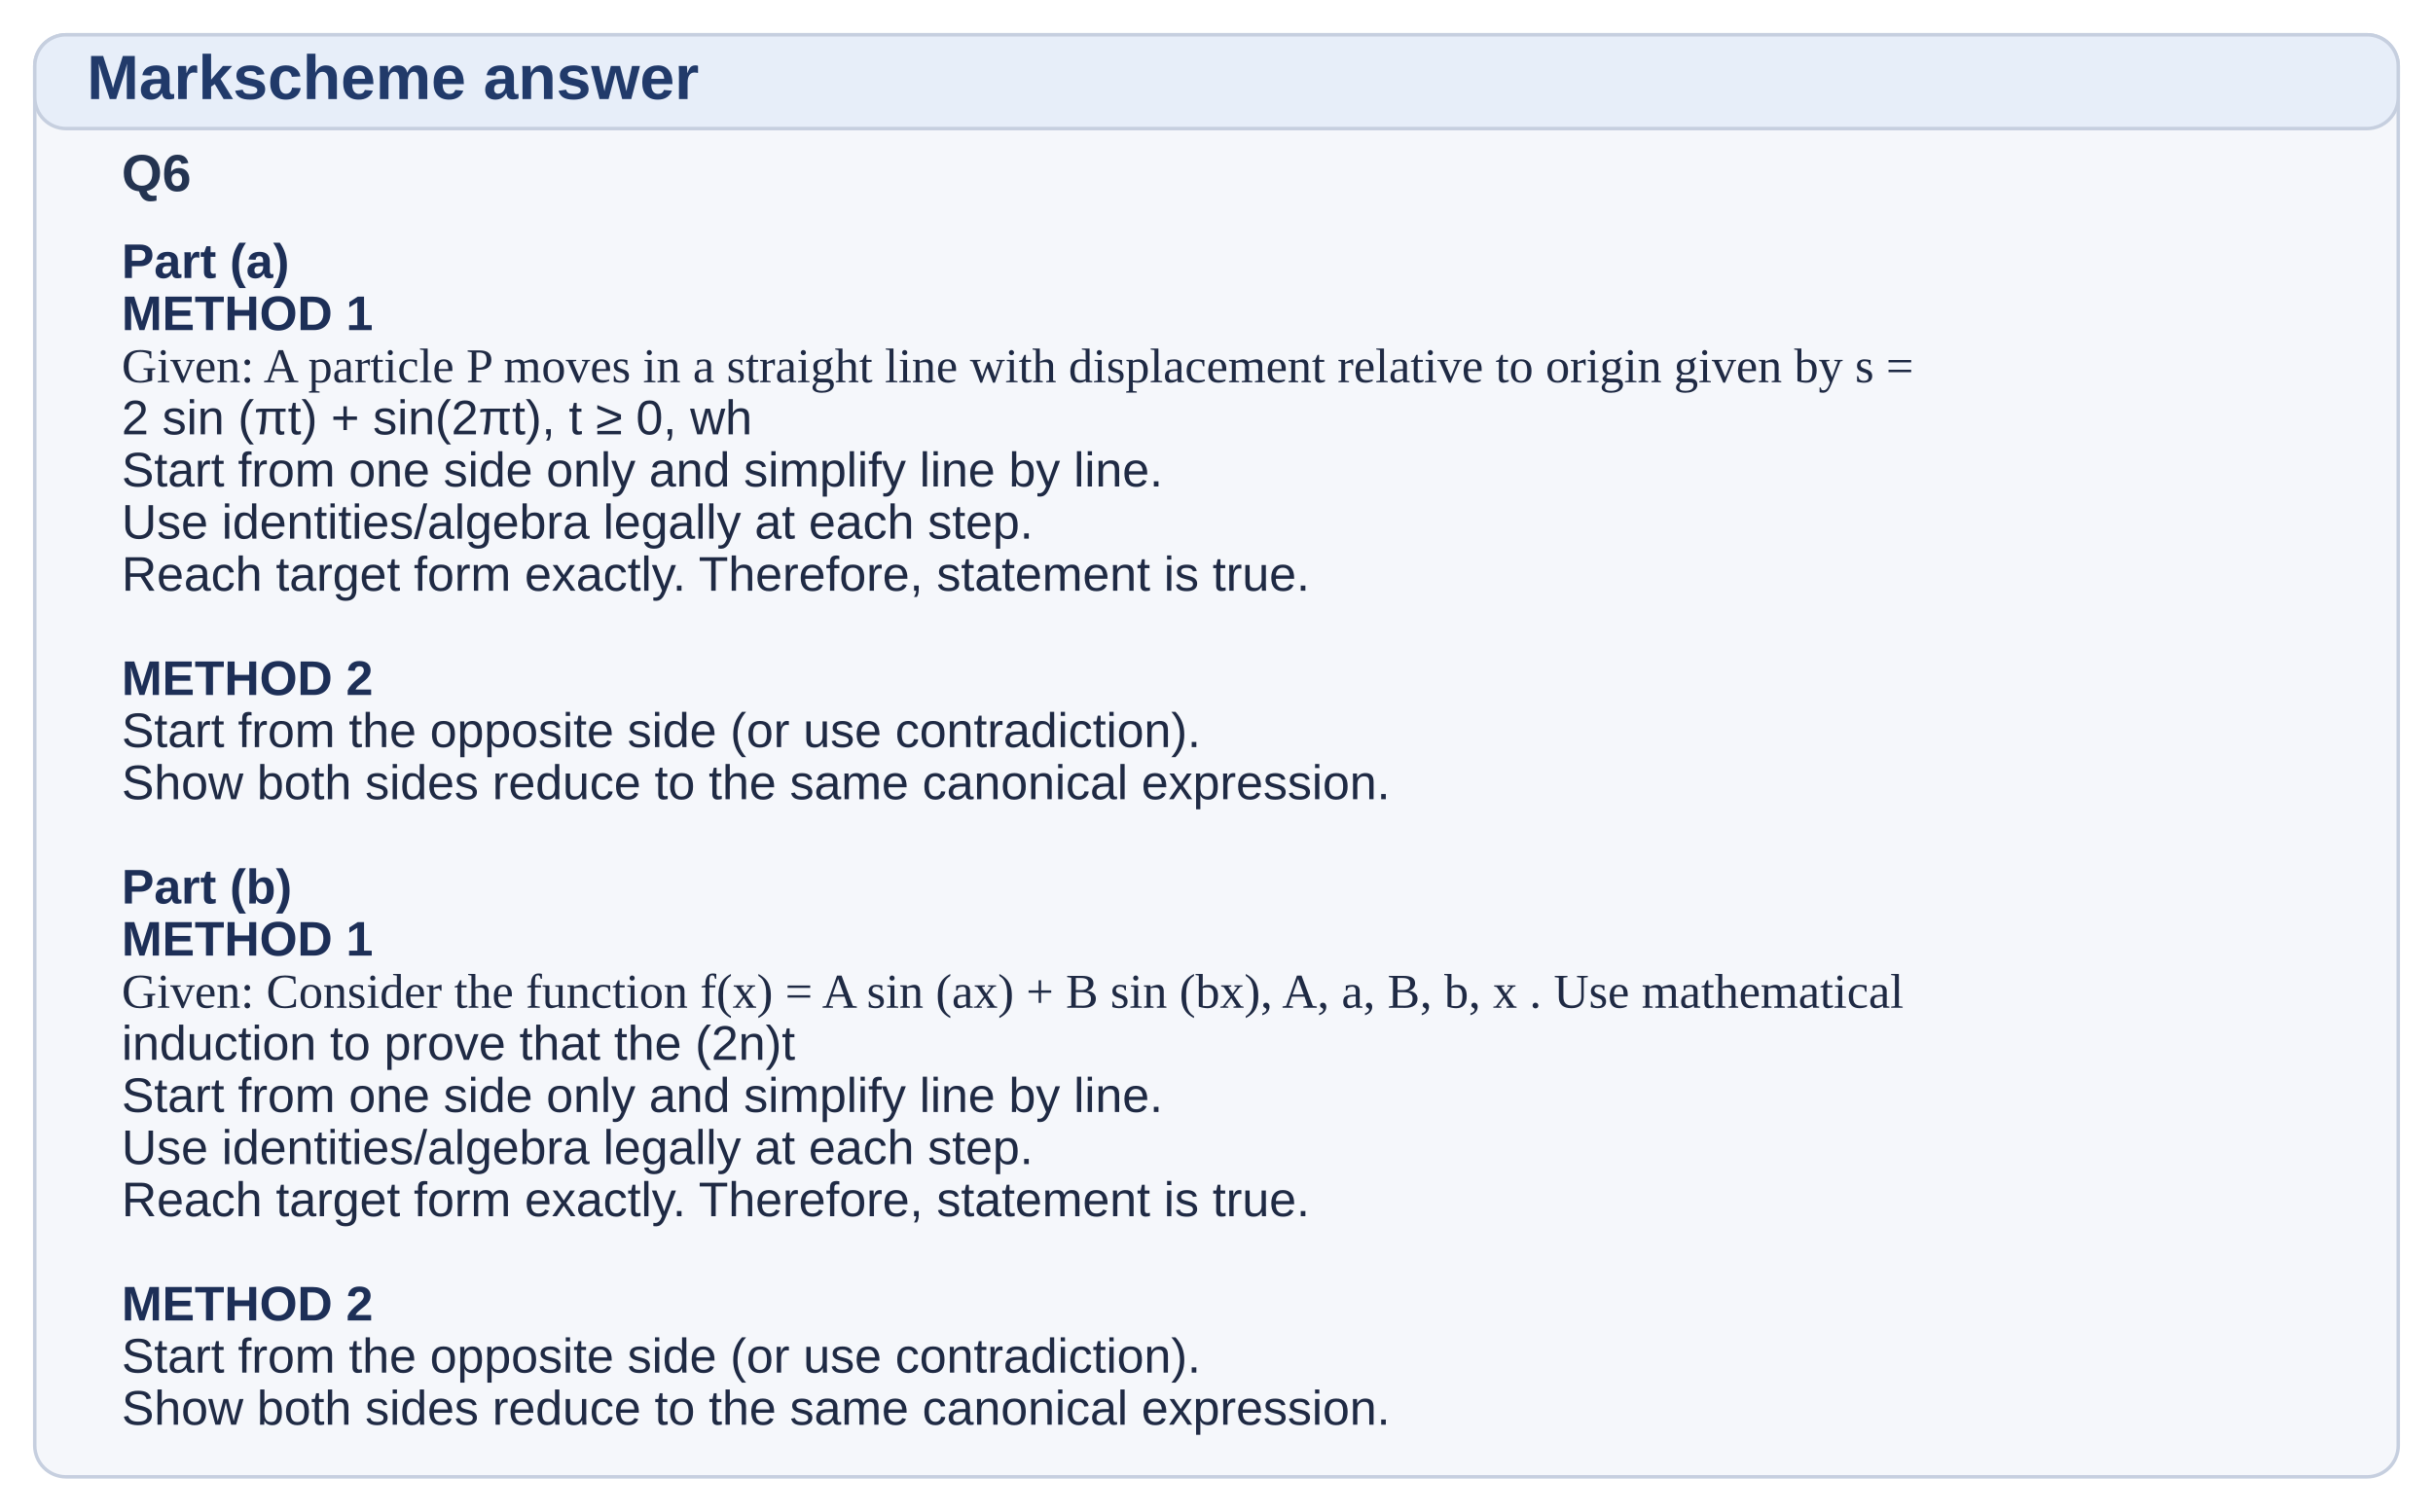
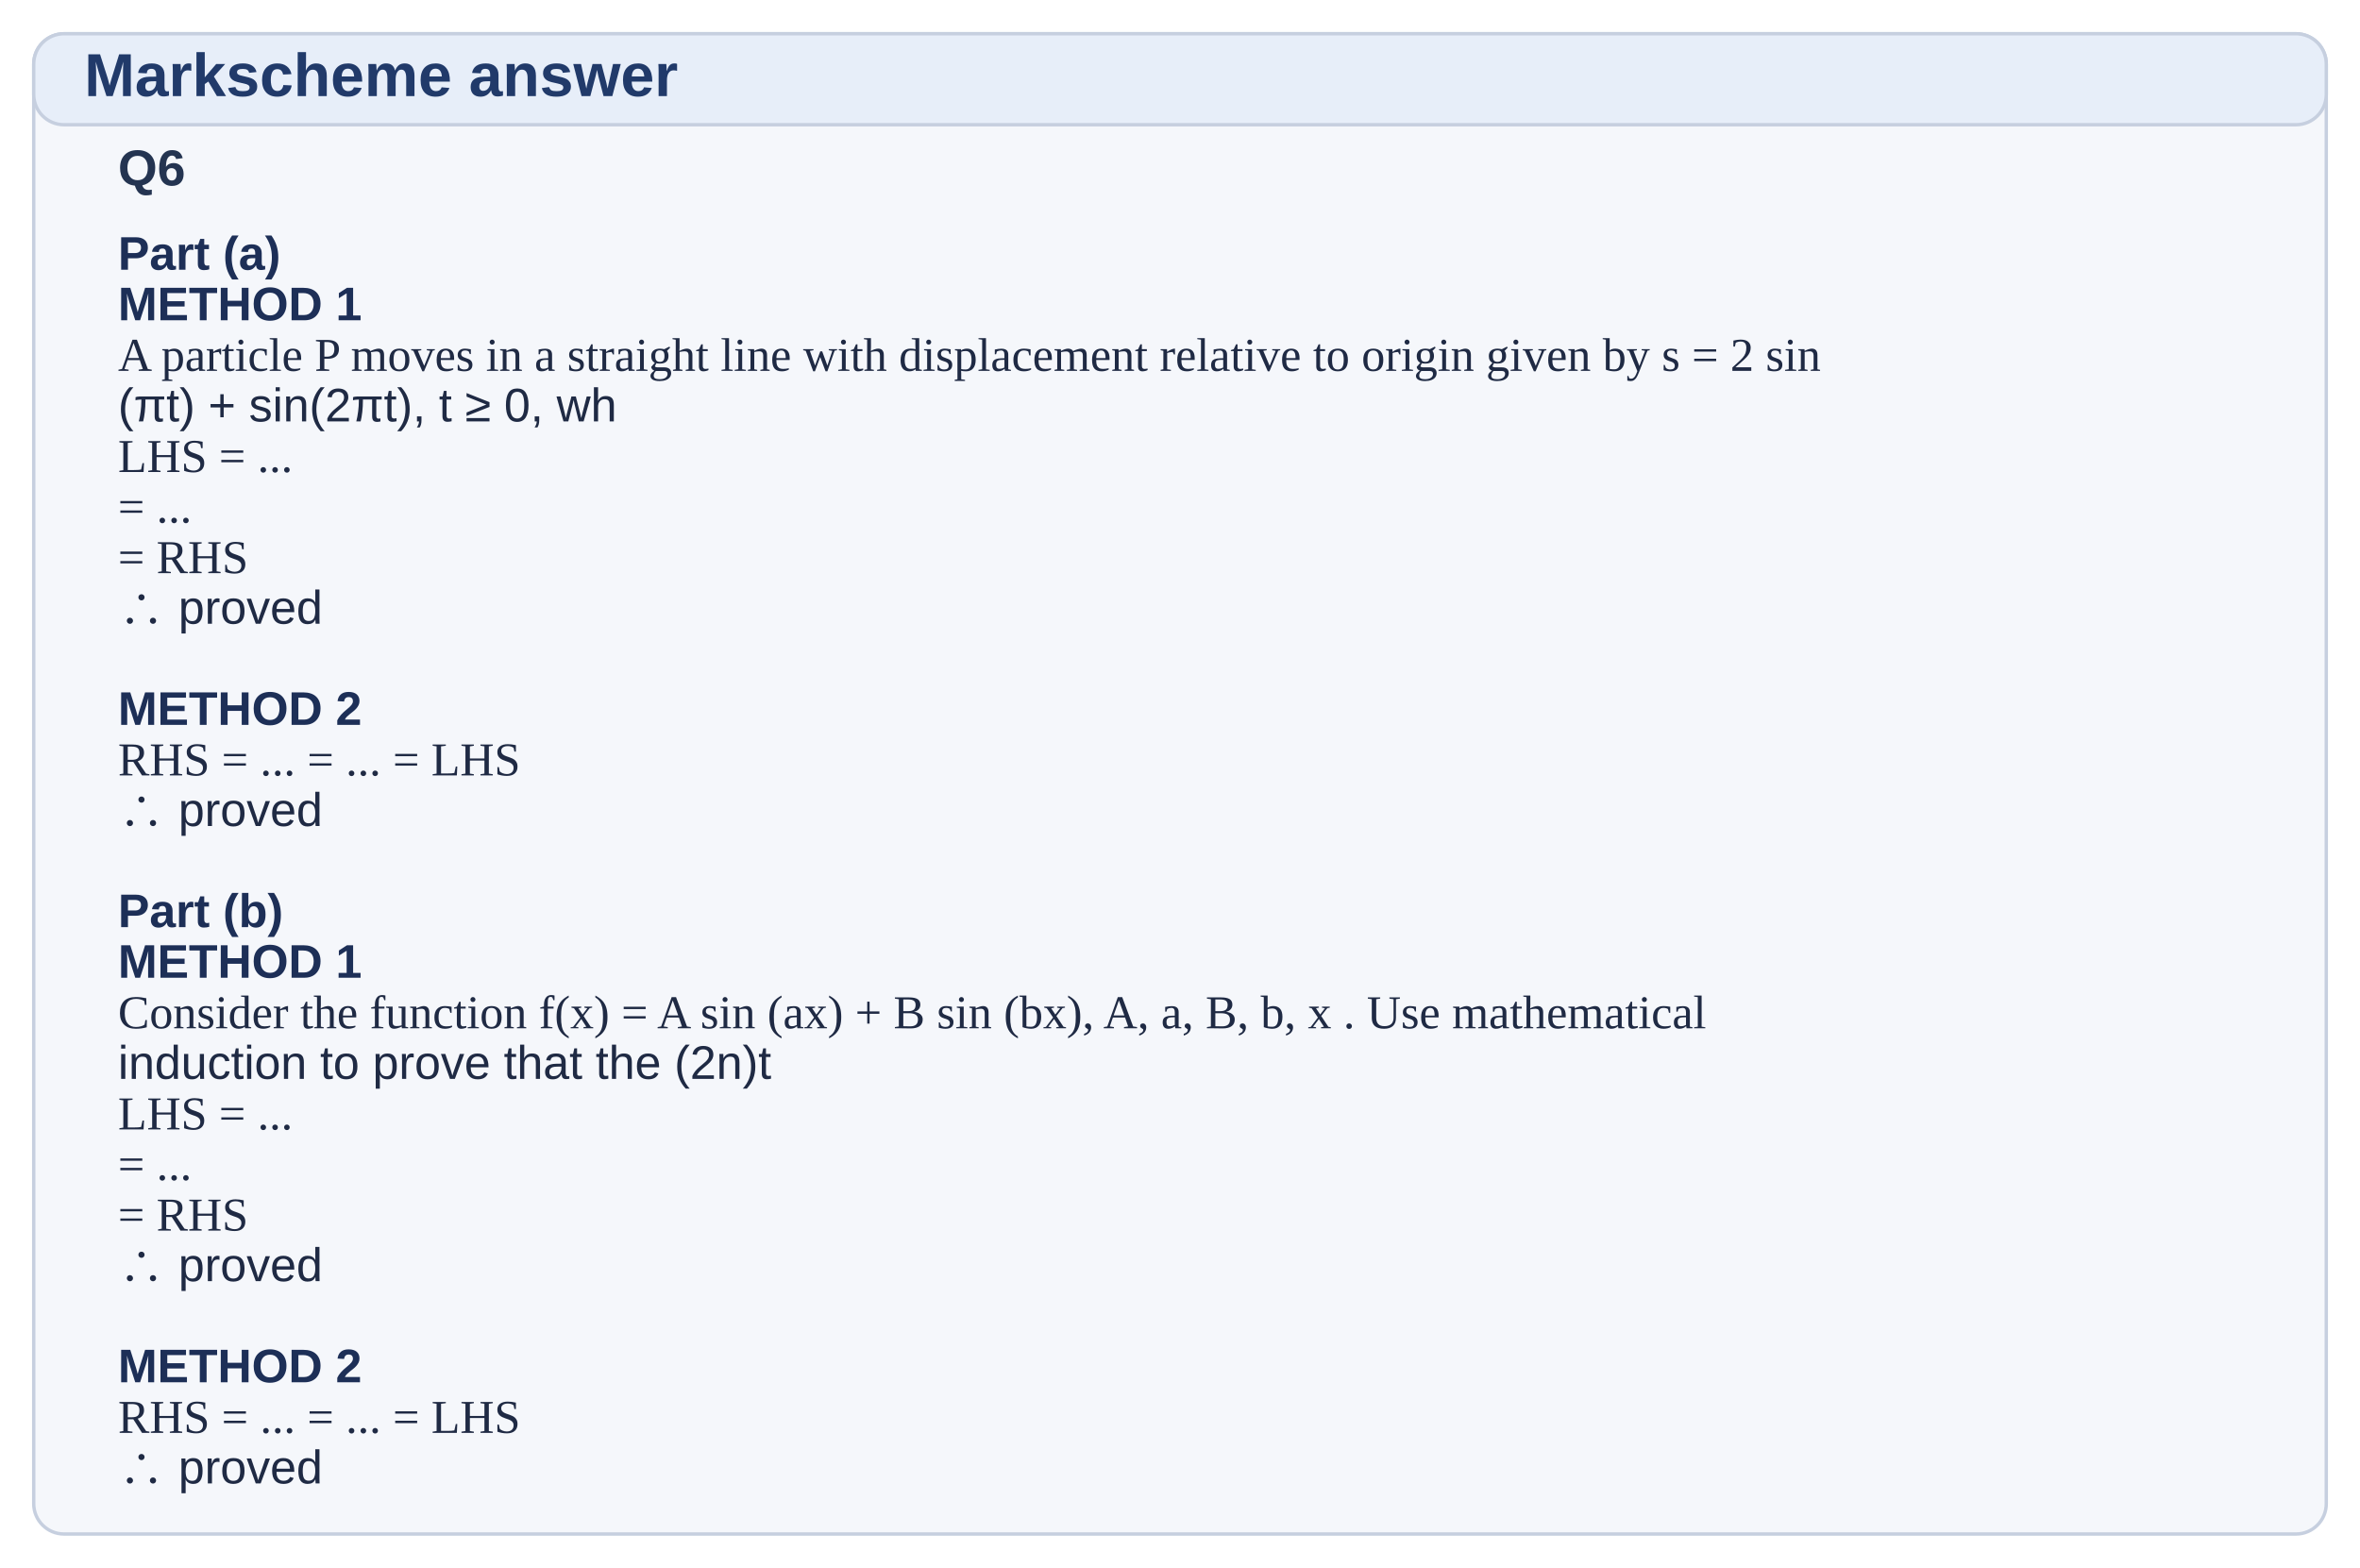
- <svg xmlns="http://www.w3.org/2000/svg" width="1400" height="870" viewBox="0 0 1400 870">
-   <rect x="20" y="20" width="1360" height="830" rx="18" ry="18" fill="#f5f7fb" stroke="#c6cfdf" stroke-width="2" />
+ <svg xmlns="http://www.w3.org/2000/svg" width="1400" height="930" viewBox="0 0 1400 930">
+   <rect x="20" y="20" width="1360" height="890" rx="18" ry="18" fill="#f5f7fb" stroke="#c6cfdf" stroke-width="2" />
  <rect x="20" y="20" width="1360" height="54" rx="18" ry="18" fill="#e7eef9" stroke="#c6cfdf" stroke-width="2" />
  <text x="50" y="57" font-family="Arial, Helvetica, sans-serif" font-size="36" font-weight="700" fill="#213a6a">Markscheme answer</text>
  <text x="70" y="110" font-family="Arial, Helvetica, sans-serif" font-size="30" font-weight="700" fill="#243451">Q6</text>
  <text x="70" y="160" font-family="Arial, Helvetica, sans-serif" font-size="28" font-weight="700" fill="#1d2f57">Part (a)</text>
  <text x="70" y="190" font-family="Arial, Helvetica, sans-serif" font-size="28" font-weight="700" fill="#1d2f57">METHOD 1</text>
-   <text x="70" y="220" font-family="Cambria Math, STIX Two Math, Times New Roman, serif" font-size="28" font-weight="500" fill="#1f2a44">Given: A particle P moves in a straight line with displacement relative to origin given by s =</text>
-   <text x="70" y="250" font-family="Arial, Helvetica, sans-serif" font-size="28" font-weight="500" fill="#1f2a44">2 sin (πt) + sin(2πt), t ≥ 0, wh</text>
-   <text x="70" y="280" font-family="Arial, Helvetica, sans-serif" font-size="28" font-weight="500" fill="#1f2a44">Start from one side only and simplify line by line.</text>
-   <text x="70" y="310" font-family="Arial, Helvetica, sans-serif" font-size="28" font-weight="500" fill="#1f2a44">Use identities/algebra legally at each step.</text>
-   <text x="70" y="340" font-family="Arial, Helvetica, sans-serif" font-size="28" font-weight="500" fill="#1f2a44">Reach target form exactly. Therefore, statement is true.</text>
-   <text x="70" y="370" font-family="Arial, Helvetica, sans-serif" font-size="28" font-weight="500" fill="#1f2a44"> </text>
-   <text x="70" y="400" font-family="Arial, Helvetica, sans-serif" font-size="28" font-weight="700" fill="#1d2f57">METHOD 2</text>
-   <text x="70" y="430" font-family="Arial, Helvetica, sans-serif" font-size="28" font-weight="500" fill="#1f2a44">Start from the opposite side (or use contradiction).</text>
-   <text x="70" y="460" font-family="Arial, Helvetica, sans-serif" font-size="28" font-weight="500" fill="#1f2a44">Show both sides reduce to the same canonical expression.</text>
-   <text x="70" y="490" font-family="Arial, Helvetica, sans-serif" font-size="28" font-weight="500" fill="#1f2a44"> </text>
-   <text x="70" y="520" font-family="Arial, Helvetica, sans-serif" font-size="28" font-weight="700" fill="#1d2f57">Part (b)</text>
-   <text x="70" y="550" font-family="Arial, Helvetica, sans-serif" font-size="28" font-weight="700" fill="#1d2f57">METHOD 1</text>
-   <text x="70" y="580" font-family="Cambria Math, STIX Two Math, Times New Roman, serif" font-size="28" font-weight="500" fill="#1f2a44">Given: Consider the function f(x) = A sin (ax) + B sin (bx), A, a, B, b, x . Use mathematical</text>
-   <text x="70" y="610" font-family="Arial, Helvetica, sans-serif" font-size="28" font-weight="500" fill="#1f2a44">induction to prove that the (2n)t</text>
-   <text x="70" y="640" font-family="Arial, Helvetica, sans-serif" font-size="28" font-weight="500" fill="#1f2a44">Start from one side only and simplify line by line.</text>
-   <text x="70" y="670" font-family="Arial, Helvetica, sans-serif" font-size="28" font-weight="500" fill="#1f2a44">Use identities/algebra legally at each step.</text>
-   <text x="70" y="700" font-family="Arial, Helvetica, sans-serif" font-size="28" font-weight="500" fill="#1f2a44">Reach target form exactly. Therefore, statement is true.</text>
-   <text x="70" y="730" font-family="Arial, Helvetica, sans-serif" font-size="28" font-weight="500" fill="#1f2a44"> </text>
-   <text x="70" y="760" font-family="Arial, Helvetica, sans-serif" font-size="28" font-weight="700" fill="#1d2f57">METHOD 2</text>
-   <text x="70" y="790" font-family="Arial, Helvetica, sans-serif" font-size="28" font-weight="500" fill="#1f2a44">Start from the opposite side (or use contradiction).</text>
-   <text x="70" y="820" font-family="Arial, Helvetica, sans-serif" font-size="28" font-weight="500" fill="#1f2a44">Show both sides reduce to the same canonical expression.</text>
+   <text x="70" y="220" font-family="Cambria Math, STIX Two Math, Times New Roman, serif" font-size="28" font-weight="500" fill="#1f2a44">A particle P moves in a straight line with displacement relative to origin given by s = 2 sin</text>
+   <text x="70" y="250" font-family="Arial, Helvetica, sans-serif" font-size="28" font-weight="500" fill="#1f2a44">(πt) + sin(2πt), t ≥ 0, wh</text>
+   <text x="70" y="280" font-family="Cambria Math, STIX Two Math, Times New Roman, serif" font-size="28" font-weight="500" fill="#1f2a44">LHS = ...</text>
+   <text x="70" y="310" font-family="Cambria Math, STIX Two Math, Times New Roman, serif" font-size="28" font-weight="500" fill="#1f2a44">= ...</text>
+   <text x="70" y="340" font-family="Cambria Math, STIX Two Math, Times New Roman, serif" font-size="28" font-weight="500" fill="#1f2a44">= RHS</text>
+   <text x="70" y="370" font-family="Arial, Helvetica, sans-serif" font-size="28" font-weight="500" fill="#1f2a44">∴ proved</text>
+   <text x="70" y="400" font-family="Arial, Helvetica, sans-serif" font-size="28" font-weight="500" fill="#1f2a44"> </text>
+   <text x="70" y="430" font-family="Arial, Helvetica, sans-serif" font-size="28" font-weight="700" fill="#1d2f57">METHOD 2</text>
+   <text x="70" y="460" font-family="Cambria Math, STIX Two Math, Times New Roman, serif" font-size="28" font-weight="500" fill="#1f2a44">RHS = ... = ... = LHS</text>
+   <text x="70" y="490" font-family="Arial, Helvetica, sans-serif" font-size="28" font-weight="500" fill="#1f2a44">∴ proved</text>
+   <text x="70" y="520" font-family="Arial, Helvetica, sans-serif" font-size="28" font-weight="500" fill="#1f2a44"> </text>
+   <text x="70" y="550" font-family="Arial, Helvetica, sans-serif" font-size="28" font-weight="700" fill="#1d2f57">Part (b)</text>
+   <text x="70" y="580" font-family="Arial, Helvetica, sans-serif" font-size="28" font-weight="700" fill="#1d2f57">METHOD 1</text>
+   <text x="70" y="610" font-family="Cambria Math, STIX Two Math, Times New Roman, serif" font-size="28" font-weight="500" fill="#1f2a44">Consider the function f(x) = A sin (ax) + B sin (bx), A, a, B, b, x . Use mathematical</text>
+   <text x="70" y="640" font-family="Arial, Helvetica, sans-serif" font-size="28" font-weight="500" fill="#1f2a44">induction to prove that the (2n)t</text>
+   <text x="70" y="670" font-family="Cambria Math, STIX Two Math, Times New Roman, serif" font-size="28" font-weight="500" fill="#1f2a44">LHS = ...</text>
+   <text x="70" y="700" font-family="Cambria Math, STIX Two Math, Times New Roman, serif" font-size="28" font-weight="500" fill="#1f2a44">= ...</text>
+   <text x="70" y="730" font-family="Cambria Math, STIX Two Math, Times New Roman, serif" font-size="28" font-weight="500" fill="#1f2a44">= RHS</text>
+   <text x="70" y="760" font-family="Arial, Helvetica, sans-serif" font-size="28" font-weight="500" fill="#1f2a44">∴ proved</text>
+   <text x="70" y="790" font-family="Arial, Helvetica, sans-serif" font-size="28" font-weight="500" fill="#1f2a44"> </text>
+   <text x="70" y="820" font-family="Arial, Helvetica, sans-serif" font-size="28" font-weight="700" fill="#1d2f57">METHOD 2</text>
+   <text x="70" y="850" font-family="Cambria Math, STIX Two Math, Times New Roman, serif" font-size="28" font-weight="500" fill="#1f2a44">RHS = ... = ... = LHS</text>
+   <text x="70" y="880" font-family="Arial, Helvetica, sans-serif" font-size="28" font-weight="500" fill="#1f2a44">∴ proved</text>
</svg>
